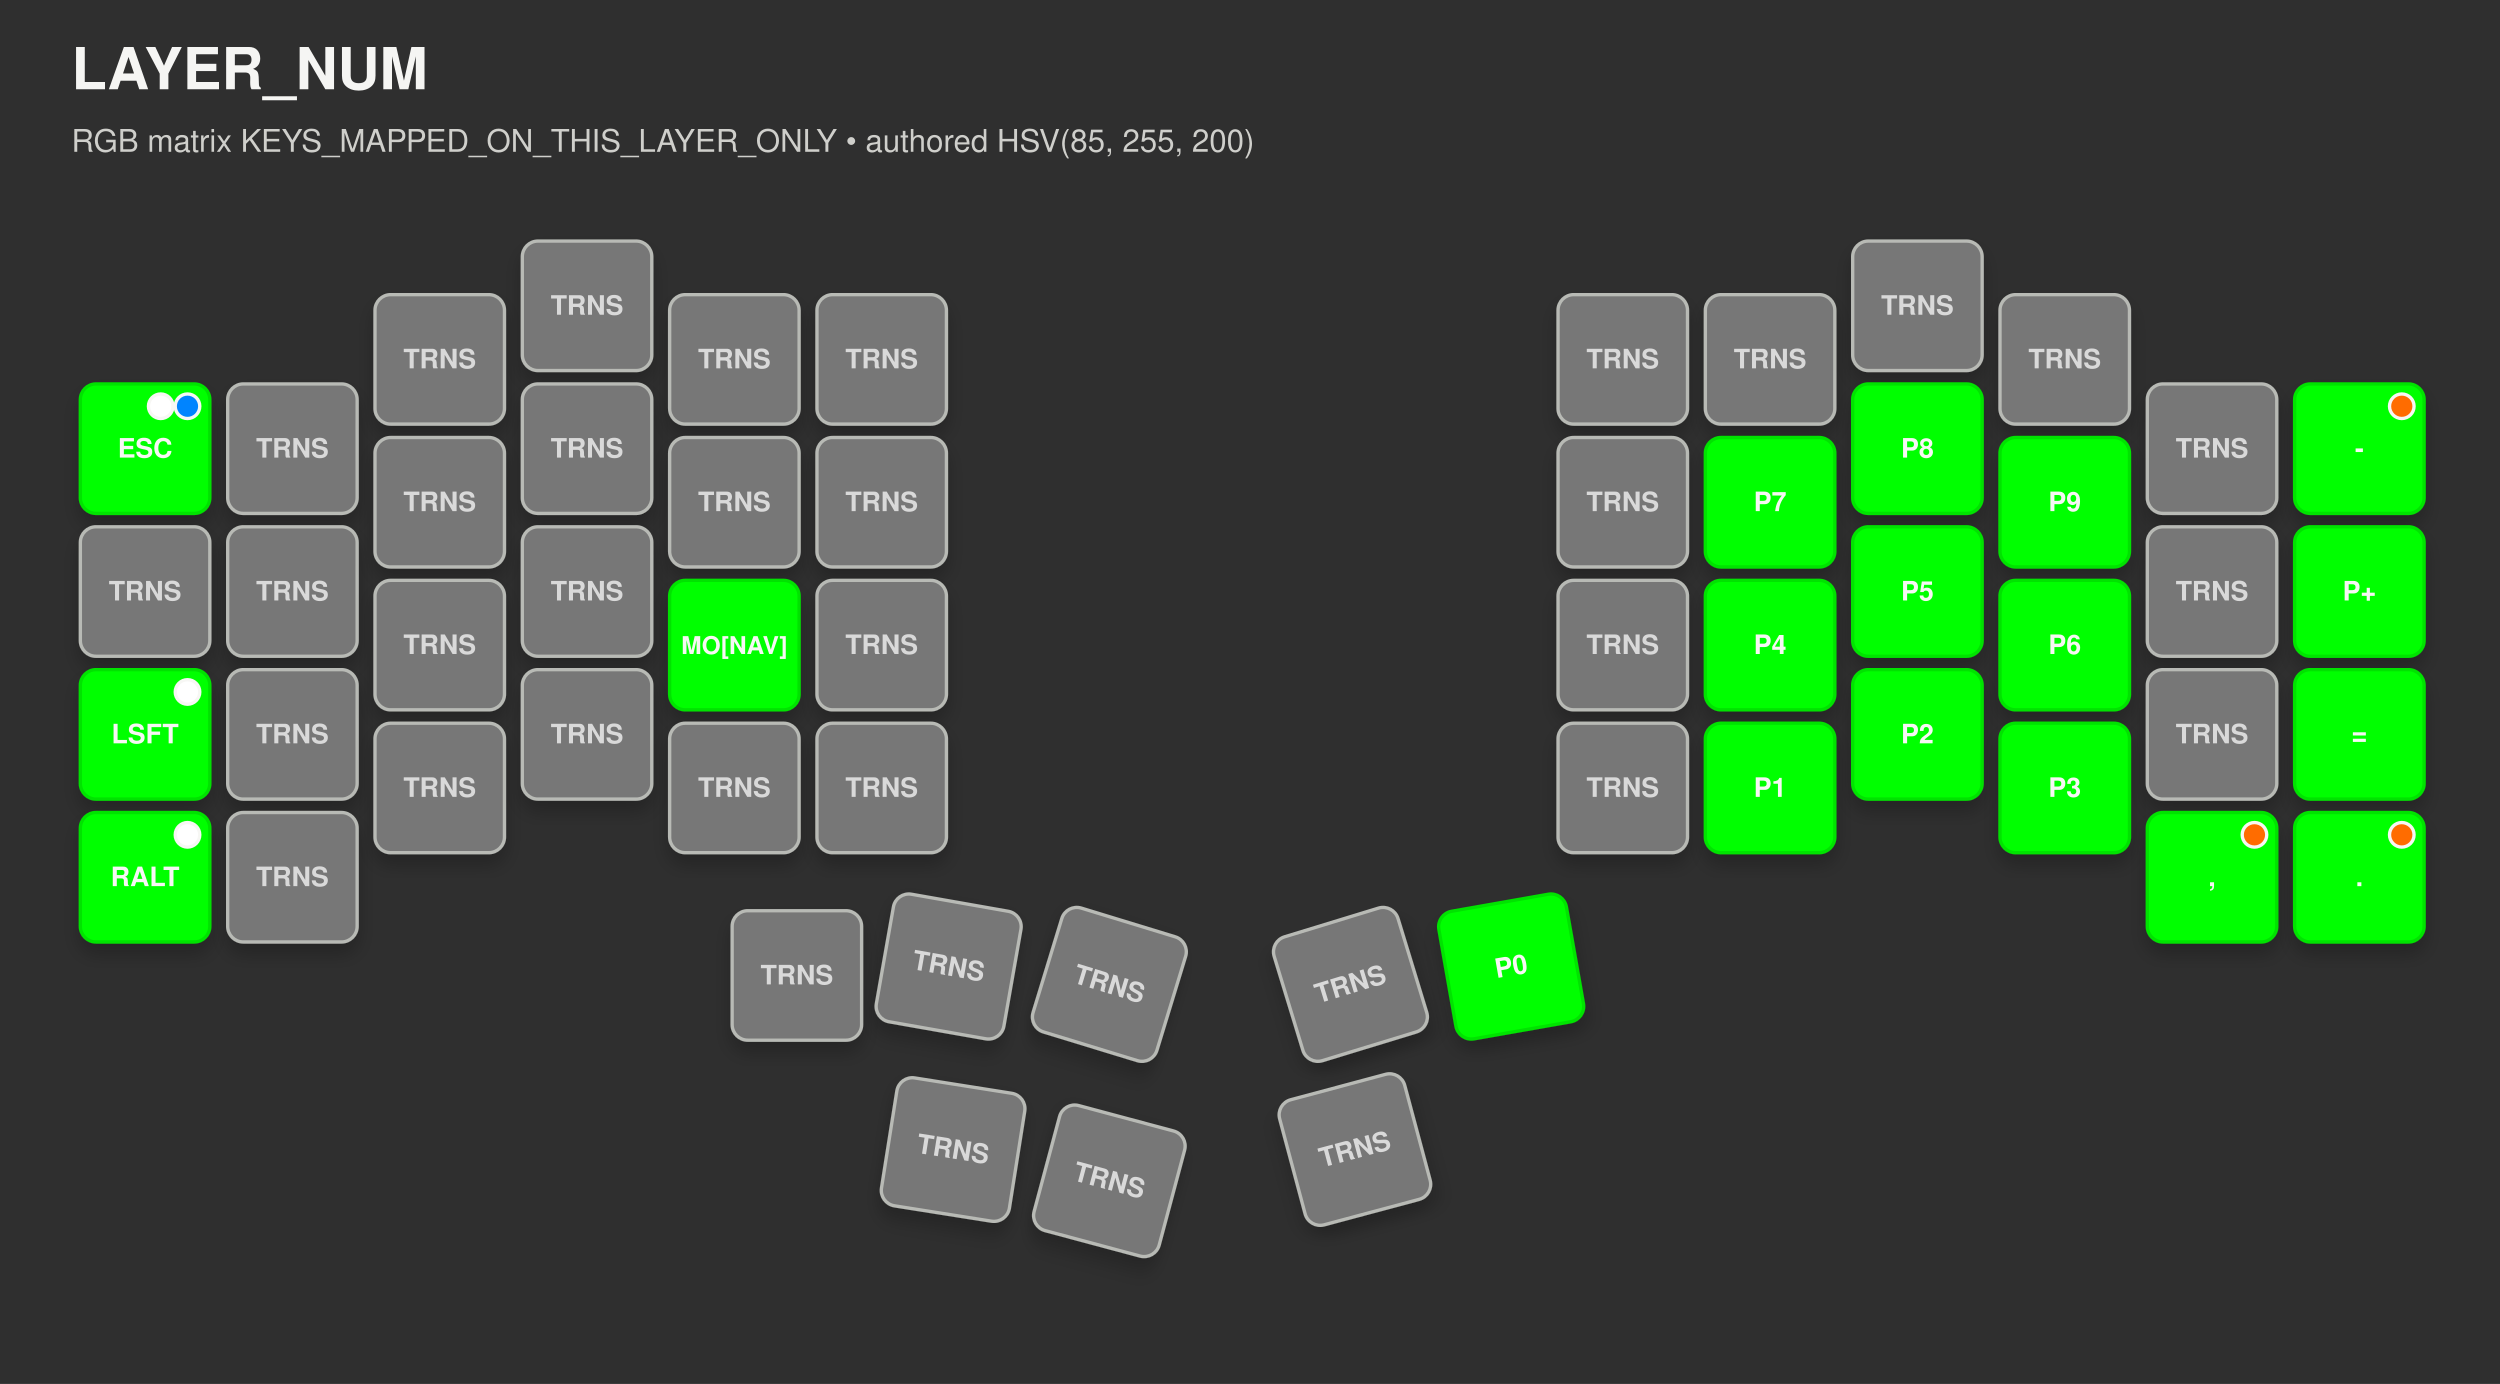
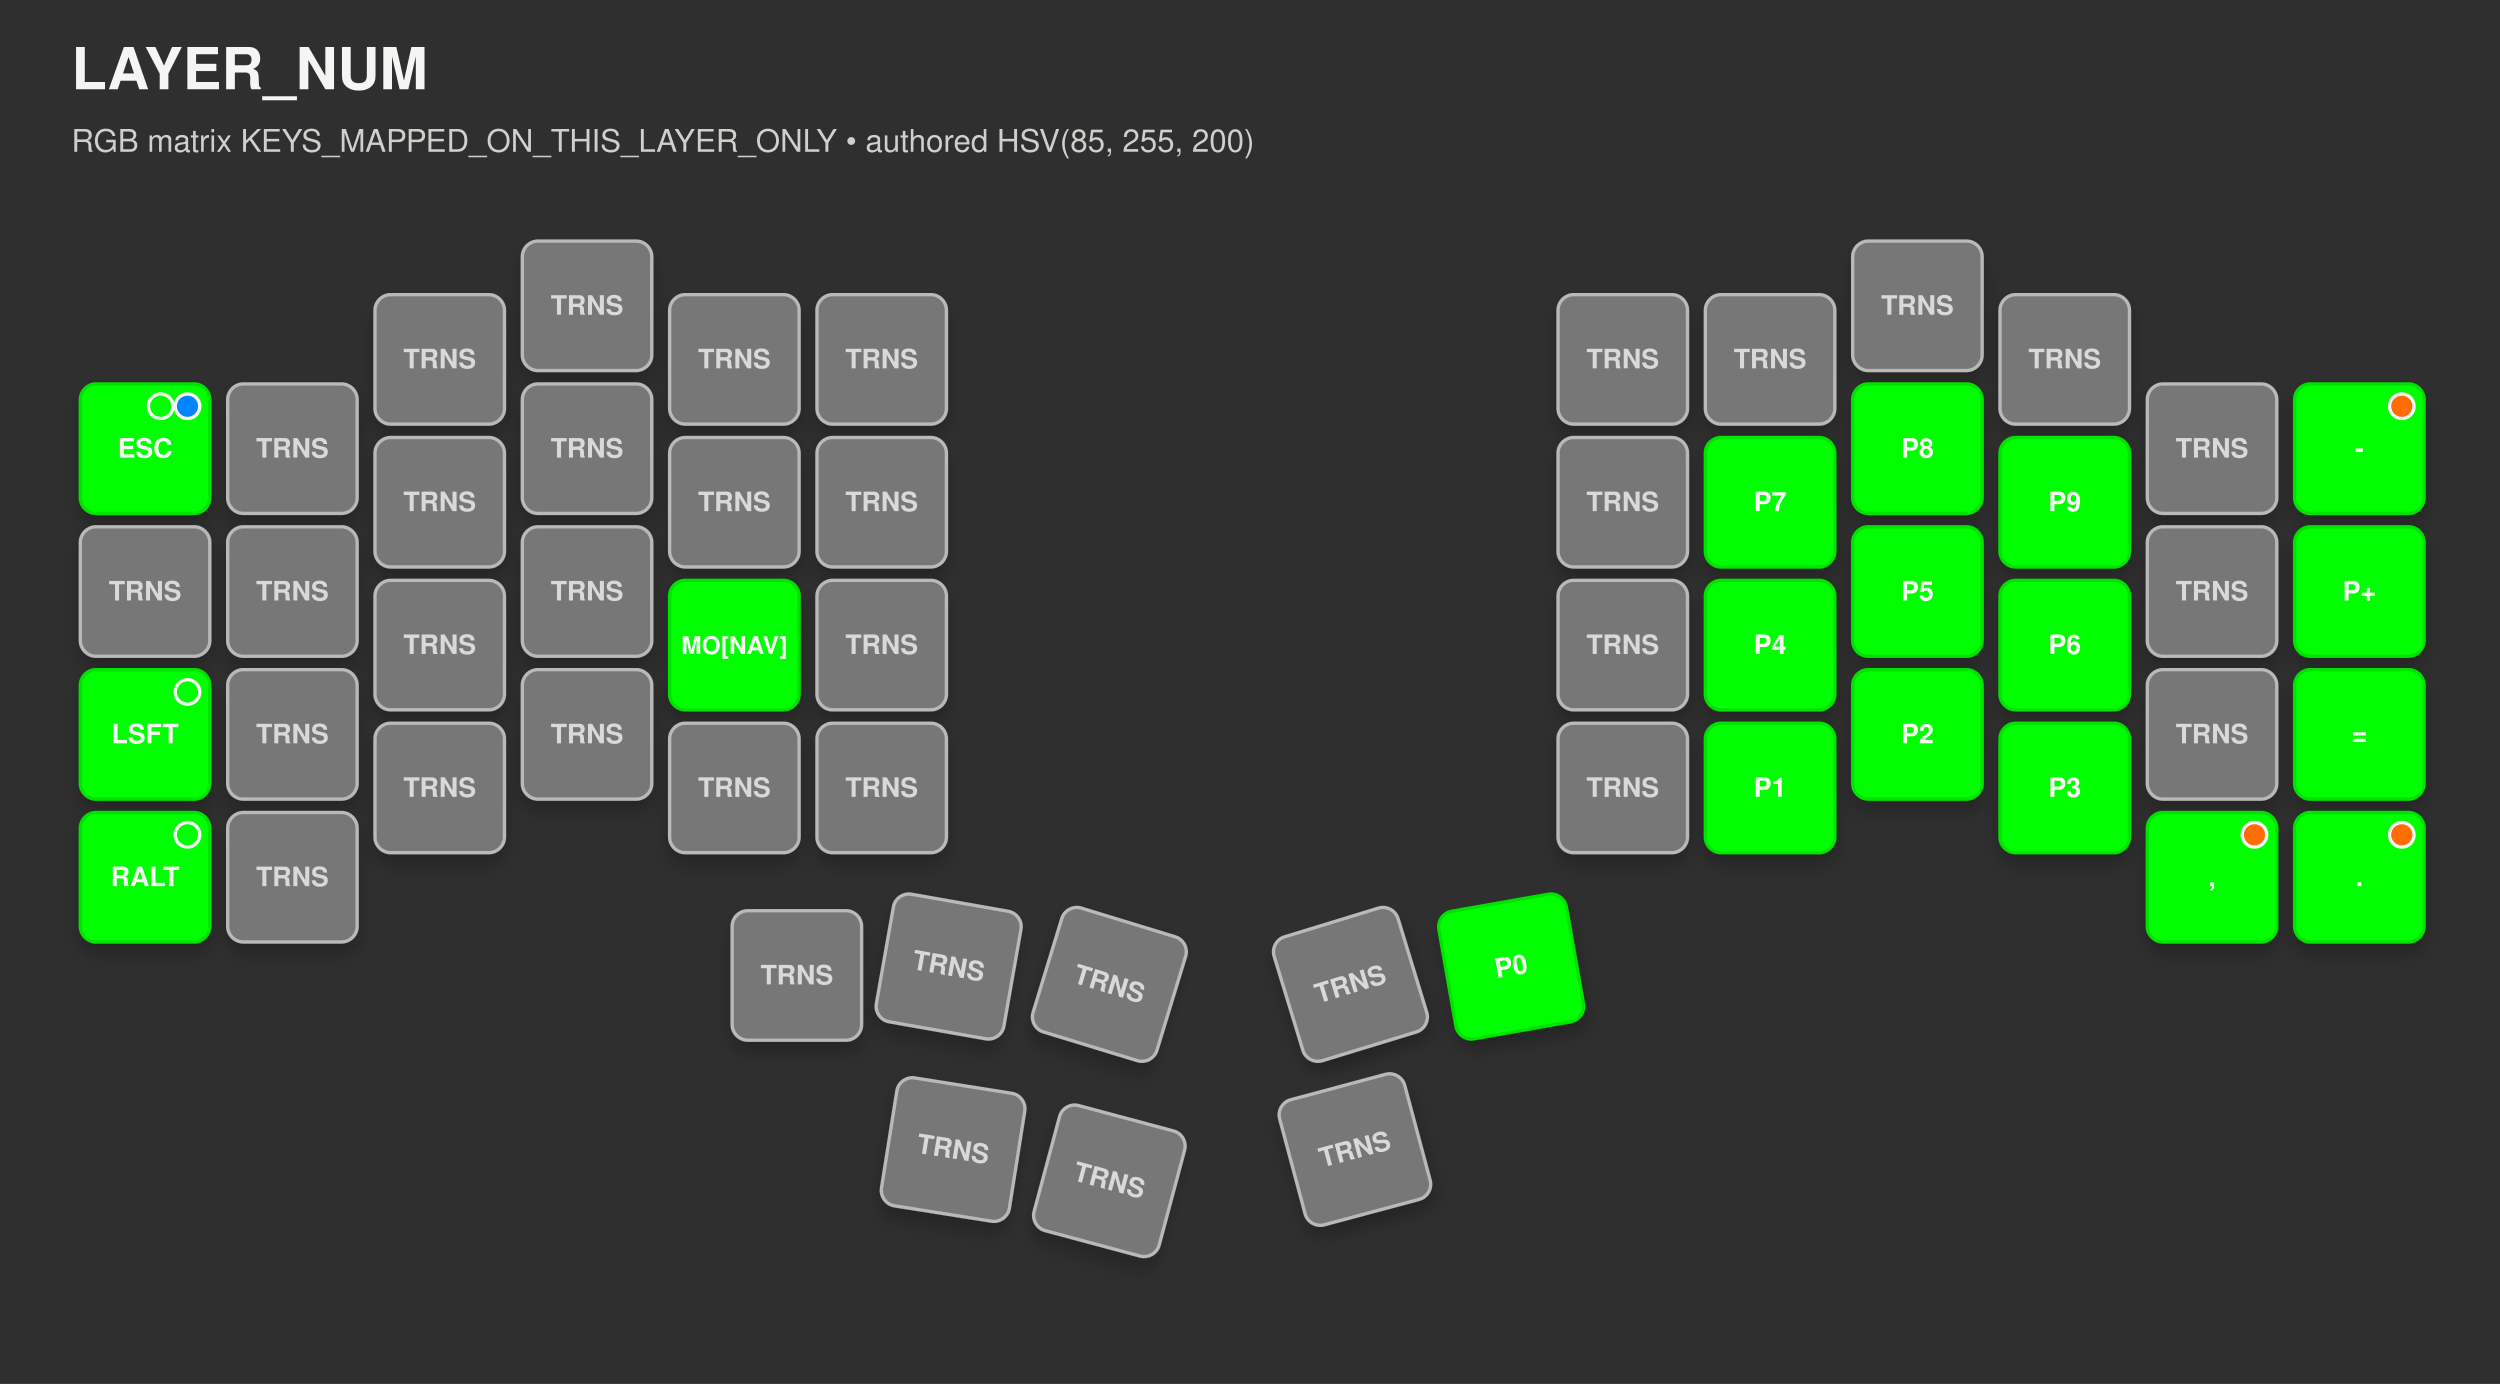
<svg xmlns="http://www.w3.org/2000/svg" width="1120" height="620" viewBox="0 0 1120 620" role="img" aria-labelledby="title desc">
  <defs>
    <filter id="shadow" x="-20%" y="-20%" width="140%" height="140%">
      <feDropShadow dx="0" dy="5" stdDeviation="4" flood-color="#000000" flood-opacity="0.22" />
    </filter>
  </defs>
  <rect width="1120" height="620" fill="#2f2f2f" />
  <text x="32" y="40" fill="#f5f5f3" font-size="26" font-family="Helvetica, Arial, sans-serif" font-weight="700">LAYER_NUM</text>
  <text x="32" y="68" fill="#cfcfcb" font-size="14" font-family="Helvetica, Arial, sans-serif">RGB matrix KEYS_MAPPED_ON_THIS_LAYER_ONLY • authored HSV(85, 255, 200)</text>
  <g transform="rotate(0 65.0 201.0)">
    <rect x="36.0" y="172.0" width="58" height="58" rx="7" fill="#00ff00" stroke="#00e300" stroke-width="1.5" filter="url(#shadow)" />
    <text x="65.0" y="205.0" fill="#f7f7f4" fill-opacity="1.0" font-size="12" text-anchor="middle" font-family="Helvetica, Arial, sans-serif" font-weight="600">ESC</text>
-     <circle cx="72.0" cy="182.0" r="5.5" fill="#ffffff" stroke="#f7f7f4" stroke-width="1.5" />
+     <circle cx="72.0" cy="182.0" r="5.5" fill="#00ff00" stroke="#f7f7f4" stroke-width="1.5" />
    <circle cx="84.0" cy="182.0" r="5.5" fill="#0084ff" stroke="#f7f7f4" stroke-width="1.5" />
  </g>
  <g transform="rotate(0 131.0 201.0)">
    <rect x="102.0" y="172.0" width="58" height="58" rx="7" fill="#777777" stroke="#b8bab5" stroke-width="1.5" filter="url(#shadow)" />
    <text x="131.0" y="205.0" fill="#ffffff" fill-opacity="0.72" font-size="12" text-anchor="middle" font-family="Helvetica, Arial, sans-serif" font-weight="600">TRNS</text>
  </g>
  <g transform="rotate(0 197.0 161.0)">
    <rect x="168.0" y="132.0" width="58" height="58" rx="7" fill="#777777" stroke="#b8bab5" stroke-width="1.5" filter="url(#shadow)" />
    <text x="197.0" y="165.0" fill="#ffffff" fill-opacity="0.72" font-size="12" text-anchor="middle" font-family="Helvetica, Arial, sans-serif" font-weight="600">TRNS</text>
  </g>
  <g transform="rotate(0 263.0 137.0)">
    <rect x="234.0" y="108.0" width="58" height="58" rx="7" fill="#777777" stroke="#b8bab5" stroke-width="1.5" filter="url(#shadow)" />
    <text x="263.0" y="141.0" fill="#ffffff" fill-opacity="0.72" font-size="12" text-anchor="middle" font-family="Helvetica, Arial, sans-serif" font-weight="600">TRNS</text>
  </g>
  <g transform="rotate(0 329.0 161.0)">
    <rect x="300.0" y="132.0" width="58" height="58" rx="7" fill="#777777" stroke="#b8bab5" stroke-width="1.5" filter="url(#shadow)" />
    <text x="329.0" y="165.0" fill="#ffffff" fill-opacity="0.72" font-size="12" text-anchor="middle" font-family="Helvetica, Arial, sans-serif" font-weight="600">TRNS</text>
  </g>
  <g transform="rotate(0 395.0 161.0)">
    <rect x="366.0" y="132.0" width="58" height="58" rx="7" fill="#777777" stroke="#b8bab5" stroke-width="1.5" filter="url(#shadow)" />
    <text x="395.0" y="165.0" fill="#ffffff" fill-opacity="0.72" font-size="12" text-anchor="middle" font-family="Helvetica, Arial, sans-serif" font-weight="600">TRNS</text>
  </g>
  <g transform="rotate(0 727.0 161.0)">
    <rect x="698.0" y="132.0" width="58" height="58" rx="7" fill="#777777" stroke="#b8bab5" stroke-width="1.5" filter="url(#shadow)" />
    <text x="727.0" y="165.0" fill="#ffffff" fill-opacity="0.72" font-size="12" text-anchor="middle" font-family="Helvetica, Arial, sans-serif" font-weight="600">TRNS</text>
  </g>
  <g transform="rotate(0 793.0 161.0)">
    <rect x="764.0" y="132.0" width="58" height="58" rx="7" fill="#777777" stroke="#b8bab5" stroke-width="1.5" filter="url(#shadow)" />
    <text x="793.0" y="165.0" fill="#ffffff" fill-opacity="0.72" font-size="12" text-anchor="middle" font-family="Helvetica, Arial, sans-serif" font-weight="600">TRNS</text>
  </g>
  <g transform="rotate(0 859.0 137.0)">
    <rect x="830.0" y="108.0" width="58" height="58" rx="7" fill="#777777" stroke="#b8bab5" stroke-width="1.5" filter="url(#shadow)" />
    <text x="859.0" y="141.0" fill="#ffffff" fill-opacity="0.72" font-size="12" text-anchor="middle" font-family="Helvetica, Arial, sans-serif" font-weight="600">TRNS</text>
  </g>
  <g transform="rotate(0 925.0 161.0)">
    <rect x="896.0" y="132.0" width="58" height="58" rx="7" fill="#777777" stroke="#b8bab5" stroke-width="1.5" filter="url(#shadow)" />
    <text x="925.0" y="165.0" fill="#ffffff" fill-opacity="0.72" font-size="12" text-anchor="middle" font-family="Helvetica, Arial, sans-serif" font-weight="600">TRNS</text>
  </g>
  <g transform="rotate(0 991.0 201.0)">
    <rect x="962.0" y="172.0" width="58" height="58" rx="7" fill="#777777" stroke="#b8bab5" stroke-width="1.5" filter="url(#shadow)" />
    <text x="991.0" y="205.0" fill="#ffffff" fill-opacity="0.72" font-size="12" text-anchor="middle" font-family="Helvetica, Arial, sans-serif" font-weight="600">TRNS</text>
  </g>
  <g transform="rotate(0 1057.0 201.0)">
    <rect x="1028.0" y="172.0" width="58" height="58" rx="7" fill="#00ff00" stroke="#00e300" stroke-width="1.5" filter="url(#shadow)" />
    <text x="1057.0" y="205.0" fill="#f7f7f4" fill-opacity="1.0" font-size="12" text-anchor="middle" font-family="Helvetica, Arial, sans-serif" font-weight="600">-</text>
    <circle cx="1076.0" cy="182.0" r="5.5" fill="#ff6c00" stroke="#f7f7f4" stroke-width="1.5" />
  </g>
  <g transform="rotate(0 65.0 265.0)">
    <rect x="36.0" y="236.0" width="58" height="58" rx="7" fill="#777777" stroke="#b8bab5" stroke-width="1.5" filter="url(#shadow)" />
    <text x="65.0" y="269.0" fill="#ffffff" fill-opacity="0.72" font-size="12" text-anchor="middle" font-family="Helvetica, Arial, sans-serif" font-weight="600">TRNS</text>
  </g>
  <g transform="rotate(0 131.0 265.0)">
    <rect x="102.0" y="236.0" width="58" height="58" rx="7" fill="#777777" stroke="#b8bab5" stroke-width="1.5" filter="url(#shadow)" />
    <text x="131.0" y="269.0" fill="#ffffff" fill-opacity="0.72" font-size="12" text-anchor="middle" font-family="Helvetica, Arial, sans-serif" font-weight="600">TRNS</text>
  </g>
  <g transform="rotate(0 197.0 225.0)">
    <rect x="168.0" y="196.0" width="58" height="58" rx="7" fill="#777777" stroke="#b8bab5" stroke-width="1.5" filter="url(#shadow)" />
    <text x="197.0" y="229.0" fill="#ffffff" fill-opacity="0.72" font-size="12" text-anchor="middle" font-family="Helvetica, Arial, sans-serif" font-weight="600">TRNS</text>
  </g>
  <g transform="rotate(0 263.0 201.0)">
    <rect x="234.0" y="172.0" width="58" height="58" rx="7" fill="#777777" stroke="#b8bab5" stroke-width="1.5" filter="url(#shadow)" />
    <text x="263.0" y="205.0" fill="#ffffff" fill-opacity="0.72" font-size="12" text-anchor="middle" font-family="Helvetica, Arial, sans-serif" font-weight="600">TRNS</text>
  </g>
  <g transform="rotate(0 329.0 225.0)">
    <rect x="300.0" y="196.0" width="58" height="58" rx="7" fill="#777777" stroke="#b8bab5" stroke-width="1.5" filter="url(#shadow)" />
    <text x="329.0" y="229.0" fill="#ffffff" fill-opacity="0.72" font-size="12" text-anchor="middle" font-family="Helvetica, Arial, sans-serif" font-weight="600">TRNS</text>
  </g>
  <g transform="rotate(0 395.0 225.0)">
    <rect x="366.0" y="196.0" width="58" height="58" rx="7" fill="#777777" stroke="#b8bab5" stroke-width="1.5" filter="url(#shadow)" />
    <text x="395.0" y="229.0" fill="#ffffff" fill-opacity="0.72" font-size="12" text-anchor="middle" font-family="Helvetica, Arial, sans-serif" font-weight="600">TRNS</text>
  </g>
  <g transform="rotate(0 727.0 225.0)">
    <rect x="698.0" y="196.0" width="58" height="58" rx="7" fill="#777777" stroke="#b8bab5" stroke-width="1.5" filter="url(#shadow)" />
    <text x="727.0" y="229.0" fill="#ffffff" fill-opacity="0.72" font-size="12" text-anchor="middle" font-family="Helvetica, Arial, sans-serif" font-weight="600">TRNS</text>
  </g>
  <g transform="rotate(0 793.0 225.0)">
    <rect x="764.0" y="196.0" width="58" height="58" rx="7" fill="#00ff00" stroke="#00e300" stroke-width="1.5" filter="url(#shadow)" />
    <text x="793.0" y="229.0" fill="#f7f7f4" fill-opacity="1.0" font-size="12" text-anchor="middle" font-family="Helvetica, Arial, sans-serif" font-weight="600">P7</text>
  </g>
  <g transform="rotate(0 859.0 201.0)">
    <rect x="830.0" y="172.0" width="58" height="58" rx="7" fill="#00ff00" stroke="#00e300" stroke-width="1.5" filter="url(#shadow)" />
    <text x="859.0" y="205.0" fill="#f7f7f4" fill-opacity="1.0" font-size="12" text-anchor="middle" font-family="Helvetica, Arial, sans-serif" font-weight="600">P8</text>
  </g>
  <g transform="rotate(0 925.0 225.0)">
    <rect x="896.0" y="196.0" width="58" height="58" rx="7" fill="#00ff00" stroke="#00e300" stroke-width="1.5" filter="url(#shadow)" />
    <text x="925.0" y="229.0" fill="#f7f7f4" fill-opacity="1.0" font-size="12" text-anchor="middle" font-family="Helvetica, Arial, sans-serif" font-weight="600">P9</text>
  </g>
  <g transform="rotate(0 991.0 265.0)">
    <rect x="962.0" y="236.0" width="58" height="58" rx="7" fill="#777777" stroke="#b8bab5" stroke-width="1.5" filter="url(#shadow)" />
    <text x="991.0" y="269.0" fill="#ffffff" fill-opacity="0.72" font-size="12" text-anchor="middle" font-family="Helvetica, Arial, sans-serif" font-weight="600">TRNS</text>
  </g>
  <g transform="rotate(0 1057.0 265.0)">
    <rect x="1028.0" y="236.0" width="58" height="58" rx="7" fill="#00ff00" stroke="#00e300" stroke-width="1.5" filter="url(#shadow)" />
    <text x="1057.0" y="269.0" fill="#f7f7f4" fill-opacity="1.0" font-size="12" text-anchor="middle" font-family="Helvetica, Arial, sans-serif" font-weight="600">P+</text>
  </g>
  <g transform="rotate(0 65.0 329.0)">
    <rect x="36.0" y="300.0" width="58" height="58" rx="7" fill="#00ff00" stroke="#00e300" stroke-width="1.5" filter="url(#shadow)" />
    <text x="65.0" y="333.0" fill="#f7f7f4" fill-opacity="1.0" font-size="12" text-anchor="middle" font-family="Helvetica, Arial, sans-serif" font-weight="600">LSFT</text>
-     <circle cx="84.0" cy="310.0" r="5.5" fill="#ffffff" stroke="#f7f7f4" stroke-width="1.5" />
+     <circle cx="84.0" cy="310.0" r="5.5" fill="#00ff00" stroke="#f7f7f4" stroke-width="1.5" />
  </g>
  <g transform="rotate(0 131.0 329.0)">
    <rect x="102.0" y="300.0" width="58" height="58" rx="7" fill="#777777" stroke="#b8bab5" stroke-width="1.5" filter="url(#shadow)" />
    <text x="131.0" y="333.0" fill="#ffffff" fill-opacity="0.72" font-size="12" text-anchor="middle" font-family="Helvetica, Arial, sans-serif" font-weight="600">TRNS</text>
  </g>
  <g transform="rotate(0 197.0 289.0)">
    <rect x="168.0" y="260.0" width="58" height="58" rx="7" fill="#777777" stroke="#b8bab5" stroke-width="1.5" filter="url(#shadow)" />
    <text x="197.0" y="293.0" fill="#ffffff" fill-opacity="0.72" font-size="12" text-anchor="middle" font-family="Helvetica, Arial, sans-serif" font-weight="600">TRNS</text>
  </g>
  <g transform="rotate(0 263.0 265.0)">
    <rect x="234.0" y="236.0" width="58" height="58" rx="7" fill="#777777" stroke="#b8bab5" stroke-width="1.5" filter="url(#shadow)" />
    <text x="263.0" y="269.0" fill="#ffffff" fill-opacity="0.72" font-size="12" text-anchor="middle" font-family="Helvetica, Arial, sans-serif" font-weight="600">TRNS</text>
  </g>
  <g transform="rotate(0 329.0 289.0)">
    <rect x="300.0" y="260.0" width="58" height="58" rx="7" fill="#00ff00" stroke="#00e300" stroke-width="1.5" filter="url(#shadow)" />
    <text x="329.0" y="293.0" fill="#f7f7f4" fill-opacity="1.0" font-size="11" text-anchor="middle" font-family="Helvetica, Arial, sans-serif" font-weight="600" textLength="42" lengthAdjust="spacingAndGlyphs">MO[NAV]</text>
  </g>
  <g transform="rotate(0 395.0 289.0)">
    <rect x="366.0" y="260.0" width="58" height="58" rx="7" fill="#777777" stroke="#b8bab5" stroke-width="1.5" filter="url(#shadow)" />
    <text x="395.0" y="293.0" fill="#ffffff" fill-opacity="0.72" font-size="12" text-anchor="middle" font-family="Helvetica, Arial, sans-serif" font-weight="600">TRNS</text>
  </g>
  <g transform="rotate(0 727.0 289.0)">
    <rect x="698.0" y="260.0" width="58" height="58" rx="7" fill="#777777" stroke="#b8bab5" stroke-width="1.5" filter="url(#shadow)" />
    <text x="727.0" y="293.0" fill="#ffffff" fill-opacity="0.72" font-size="12" text-anchor="middle" font-family="Helvetica, Arial, sans-serif" font-weight="600">TRNS</text>
  </g>
  <g transform="rotate(0 793.0 289.0)">
    <rect x="764.0" y="260.0" width="58" height="58" rx="7" fill="#00ff00" stroke="#00e300" stroke-width="1.5" filter="url(#shadow)" />
    <text x="793.0" y="293.0" fill="#f7f7f4" fill-opacity="1.0" font-size="12" text-anchor="middle" font-family="Helvetica, Arial, sans-serif" font-weight="600">P4</text>
  </g>
  <g transform="rotate(0 859.0 265.0)">
    <rect x="830.0" y="236.0" width="58" height="58" rx="7" fill="#00ff00" stroke="#00e300" stroke-width="1.5" filter="url(#shadow)" />
    <text x="859.0" y="269.0" fill="#f7f7f4" fill-opacity="1.0" font-size="12" text-anchor="middle" font-family="Helvetica, Arial, sans-serif" font-weight="600">P5</text>
  </g>
  <g transform="rotate(0 925.0 289.0)">
    <rect x="896.0" y="260.0" width="58" height="58" rx="7" fill="#00ff00" stroke="#00e300" stroke-width="1.5" filter="url(#shadow)" />
    <text x="925.0" y="293.0" fill="#f7f7f4" fill-opacity="1.0" font-size="12" text-anchor="middle" font-family="Helvetica, Arial, sans-serif" font-weight="600">P6</text>
  </g>
  <g transform="rotate(0 991.0 329.0)">
    <rect x="962.0" y="300.0" width="58" height="58" rx="7" fill="#777777" stroke="#b8bab5" stroke-width="1.5" filter="url(#shadow)" />
    <text x="991.0" y="333.0" fill="#ffffff" fill-opacity="0.72" font-size="12" text-anchor="middle" font-family="Helvetica, Arial, sans-serif" font-weight="600">TRNS</text>
  </g>
  <g transform="rotate(0 1057.0 329.0)">
    <rect x="1028.0" y="300.0" width="58" height="58" rx="7" fill="#00ff00" stroke="#00e300" stroke-width="1.5" filter="url(#shadow)" />
    <text x="1057.0" y="333.0" fill="#f7f7f4" fill-opacity="1.0" font-size="12" text-anchor="middle" font-family="Helvetica, Arial, sans-serif" font-weight="600">=</text>
  </g>
  <g transform="rotate(0 65.0 393.0)">
    <rect x="36.0" y="364.0" width="58" height="58" rx="7" fill="#00ff00" stroke="#00e300" stroke-width="1.5" filter="url(#shadow)" />
    <text x="65.0" y="397.0" fill="#f7f7f4" fill-opacity="1.0" font-size="12" text-anchor="middle" font-family="Helvetica, Arial, sans-serif" font-weight="600">RALT</text>
-     <circle cx="84.0" cy="374.0" r="5.5" fill="#ffffff" stroke="#f7f7f4" stroke-width="1.5" />
+     <circle cx="84.0" cy="374.0" r="5.5" fill="#00ff00" stroke="#f7f7f4" stroke-width="1.5" />
  </g>
  <g transform="rotate(0 131.0 393.0)">
    <rect x="102.0" y="364.0" width="58" height="58" rx="7" fill="#777777" stroke="#b8bab5" stroke-width="1.5" filter="url(#shadow)" />
    <text x="131.0" y="397.0" fill="#ffffff" fill-opacity="0.72" font-size="12" text-anchor="middle" font-family="Helvetica, Arial, sans-serif" font-weight="600">TRNS</text>
  </g>
  <g transform="rotate(0 197.0 353.0)">
    <rect x="168.0" y="324.0" width="58" height="58" rx="7" fill="#777777" stroke="#b8bab5" stroke-width="1.5" filter="url(#shadow)" />
    <text x="197.0" y="357.0" fill="#ffffff" fill-opacity="0.72" font-size="12" text-anchor="middle" font-family="Helvetica, Arial, sans-serif" font-weight="600">TRNS</text>
  </g>
  <g transform="rotate(0 263.0 329.0)">
    <rect x="234.0" y="300.0" width="58" height="58" rx="7" fill="#777777" stroke="#b8bab5" stroke-width="1.5" filter="url(#shadow)" />
    <text x="263.0" y="333.0" fill="#ffffff" fill-opacity="0.72" font-size="12" text-anchor="middle" font-family="Helvetica, Arial, sans-serif" font-weight="600">TRNS</text>
  </g>
  <g transform="rotate(0 329.0 353.0)">
    <rect x="300.0" y="324.0" width="58" height="58" rx="7" fill="#777777" stroke="#b8bab5" stroke-width="1.5" filter="url(#shadow)" />
    <text x="329.0" y="357.0" fill="#ffffff" fill-opacity="0.72" font-size="12" text-anchor="middle" font-family="Helvetica, Arial, sans-serif" font-weight="600">TRNS</text>
  </g>
  <g transform="rotate(0 395.0 353.0)">
    <rect x="366.0" y="324.0" width="58" height="58" rx="7" fill="#777777" stroke="#b8bab5" stroke-width="1.5" filter="url(#shadow)" />
    <text x="395.0" y="357.0" fill="#ffffff" fill-opacity="0.72" font-size="12" text-anchor="middle" font-family="Helvetica, Arial, sans-serif" font-weight="600">TRNS</text>
  </g>
  <g transform="rotate(0 727.0 353.0)">
    <rect x="698.0" y="324.0" width="58" height="58" rx="7" fill="#777777" stroke="#b8bab5" stroke-width="1.5" filter="url(#shadow)" />
    <text x="727.0" y="357.0" fill="#ffffff" fill-opacity="0.72" font-size="12" text-anchor="middle" font-family="Helvetica, Arial, sans-serif" font-weight="600">TRNS</text>
  </g>
  <g transform="rotate(0 793.0 353.0)">
    <rect x="764.0" y="324.0" width="58" height="58" rx="7" fill="#00ff00" stroke="#00e300" stroke-width="1.5" filter="url(#shadow)" />
    <text x="793.0" y="357.0" fill="#f7f7f4" fill-opacity="1.0" font-size="12" text-anchor="middle" font-family="Helvetica, Arial, sans-serif" font-weight="600">P1</text>
  </g>
  <g transform="rotate(0 859.0 329.0)">
    <rect x="830.0" y="300.0" width="58" height="58" rx="7" fill="#00ff00" stroke="#00e300" stroke-width="1.5" filter="url(#shadow)" />
    <text x="859.0" y="333.0" fill="#f7f7f4" fill-opacity="1.0" font-size="12" text-anchor="middle" font-family="Helvetica, Arial, sans-serif" font-weight="600">P2</text>
  </g>
  <g transform="rotate(0 925.0 353.0)">
    <rect x="896.0" y="324.0" width="58" height="58" rx="7" fill="#00ff00" stroke="#00e300" stroke-width="1.5" filter="url(#shadow)" />
    <text x="925.0" y="357.0" fill="#f7f7f4" fill-opacity="1.0" font-size="12" text-anchor="middle" font-family="Helvetica, Arial, sans-serif" font-weight="600">P3</text>
  </g>
  <g transform="rotate(0 991.0 393.0)">
    <rect x="962.0" y="364.0" width="58" height="58" rx="7" fill="#00ff00" stroke="#00e300" stroke-width="1.5" filter="url(#shadow)" />
    <text x="991.0" y="397.0" fill="#f7f7f4" fill-opacity="1.0" font-size="12" text-anchor="middle" font-family="Helvetica, Arial, sans-serif" font-weight="600">,</text>
    <circle cx="1010.0" cy="374.0" r="5.5" fill="#ff6c00" stroke="#f7f7f4" stroke-width="1.5" />
  </g>
  <g transform="rotate(0 1057.0 393.0)">
    <rect x="1028.0" y="364.0" width="58" height="58" rx="7" fill="#00ff00" stroke="#00e300" stroke-width="1.5" filter="url(#shadow)" />
    <text x="1057.0" y="397.0" fill="#f7f7f4" fill-opacity="1.0" font-size="12" text-anchor="middle" font-family="Helvetica, Arial, sans-serif" font-weight="600">.</text>
    <circle cx="1076.0" cy="374.0" r="5.5" fill="#ff6c00" stroke="#f7f7f4" stroke-width="1.5" />
  </g>
  <g transform="rotate(0 357.0 437.0)">
    <rect x="328.0" y="408.0" width="58" height="58" rx="7" fill="#777777" stroke="#b8bab5" stroke-width="1.5" filter="url(#shadow)" />
    <text x="357.0" y="441.0" fill="#ffffff" fill-opacity="0.72" font-size="12" text-anchor="middle" font-family="Helvetica, Arial, sans-serif" font-weight="600">TRNS</text>
  </g>
  <g transform="rotate(10 425.0 433.0)">
    <rect x="396.0" y="404.0" width="58" height="58" rx="7" fill="#777777" stroke="#b8bab5" stroke-width="1.5" filter="url(#shadow)" />
    <text x="425.0" y="437.0" fill="#ffffff" fill-opacity="0.72" font-size="12" text-anchor="middle" font-family="Helvetica, Arial, sans-serif" font-weight="600">TRNS</text>
  </g>
  <g transform="rotate(17 497.0 441.0)">
    <rect x="468.0" y="412.0" width="58" height="58" rx="7" fill="#777777" stroke="#b8bab5" stroke-width="1.5" filter="url(#shadow)" />
    <text x="497.0" y="445.0" fill="#ffffff" fill-opacity="0.72" font-size="12" text-anchor="middle" font-family="Helvetica, Arial, sans-serif" font-weight="600">TRNS</text>
  </g>
  <g transform="rotate(-17 605.0 441.0)">
    <rect x="576.0" y="412.0" width="58" height="58" rx="7" fill="#777777" stroke="#b8bab5" stroke-width="1.5" filter="url(#shadow)" />
    <text x="605.0" y="445.0" fill="#ffffff" fill-opacity="0.72" font-size="12" text-anchor="middle" font-family="Helvetica, Arial, sans-serif" font-weight="600">TRNS</text>
  </g>
  <g transform="rotate(-10 677.0 433.0)">
    <rect x="648.0" y="404.0" width="58" height="58" rx="7" fill="#00ff00" stroke="#00e300" stroke-width="1.5" filter="url(#shadow)" />
    <text x="677.0" y="437.0" fill="#f7f7f4" fill-opacity="1.0" font-size="12" text-anchor="middle" font-family="Helvetica, Arial, sans-serif" font-weight="600">P0</text>
  </g>
  <g transform="rotate(9 427.0 515.0)">
    <rect x="398.0" y="486.0" width="58" height="58" rx="7" fill="#777777" stroke="#b8bab5" stroke-width="1.5" filter="url(#shadow)" />
    <text x="427.0" y="519.0" fill="#ffffff" fill-opacity="0.72" font-size="12" text-anchor="middle" font-family="Helvetica, Arial, sans-serif" font-weight="600">TRNS</text>
  </g>
  <g transform="rotate(15 497.0 529.0)">
    <rect x="468.0" y="500.0" width="58" height="58" rx="7" fill="#777777" stroke="#b8bab5" stroke-width="1.5" filter="url(#shadow)" />
    <text x="497.0" y="533.0" fill="#ffffff" fill-opacity="0.72" font-size="12" text-anchor="middle" font-family="Helvetica, Arial, sans-serif" font-weight="600">TRNS</text>
  </g>
  <g transform="rotate(-15 607.0 515.0)">
    <rect x="578.0" y="486.0" width="58" height="58" rx="7" fill="#777777" stroke="#b8bab5" stroke-width="1.5" filter="url(#shadow)" />
    <text x="607.0" y="519.0" fill="#ffffff" fill-opacity="0.72" font-size="12" text-anchor="middle" font-family="Helvetica, Arial, sans-serif" font-weight="600">TRNS</text>
  </g>
</svg>
